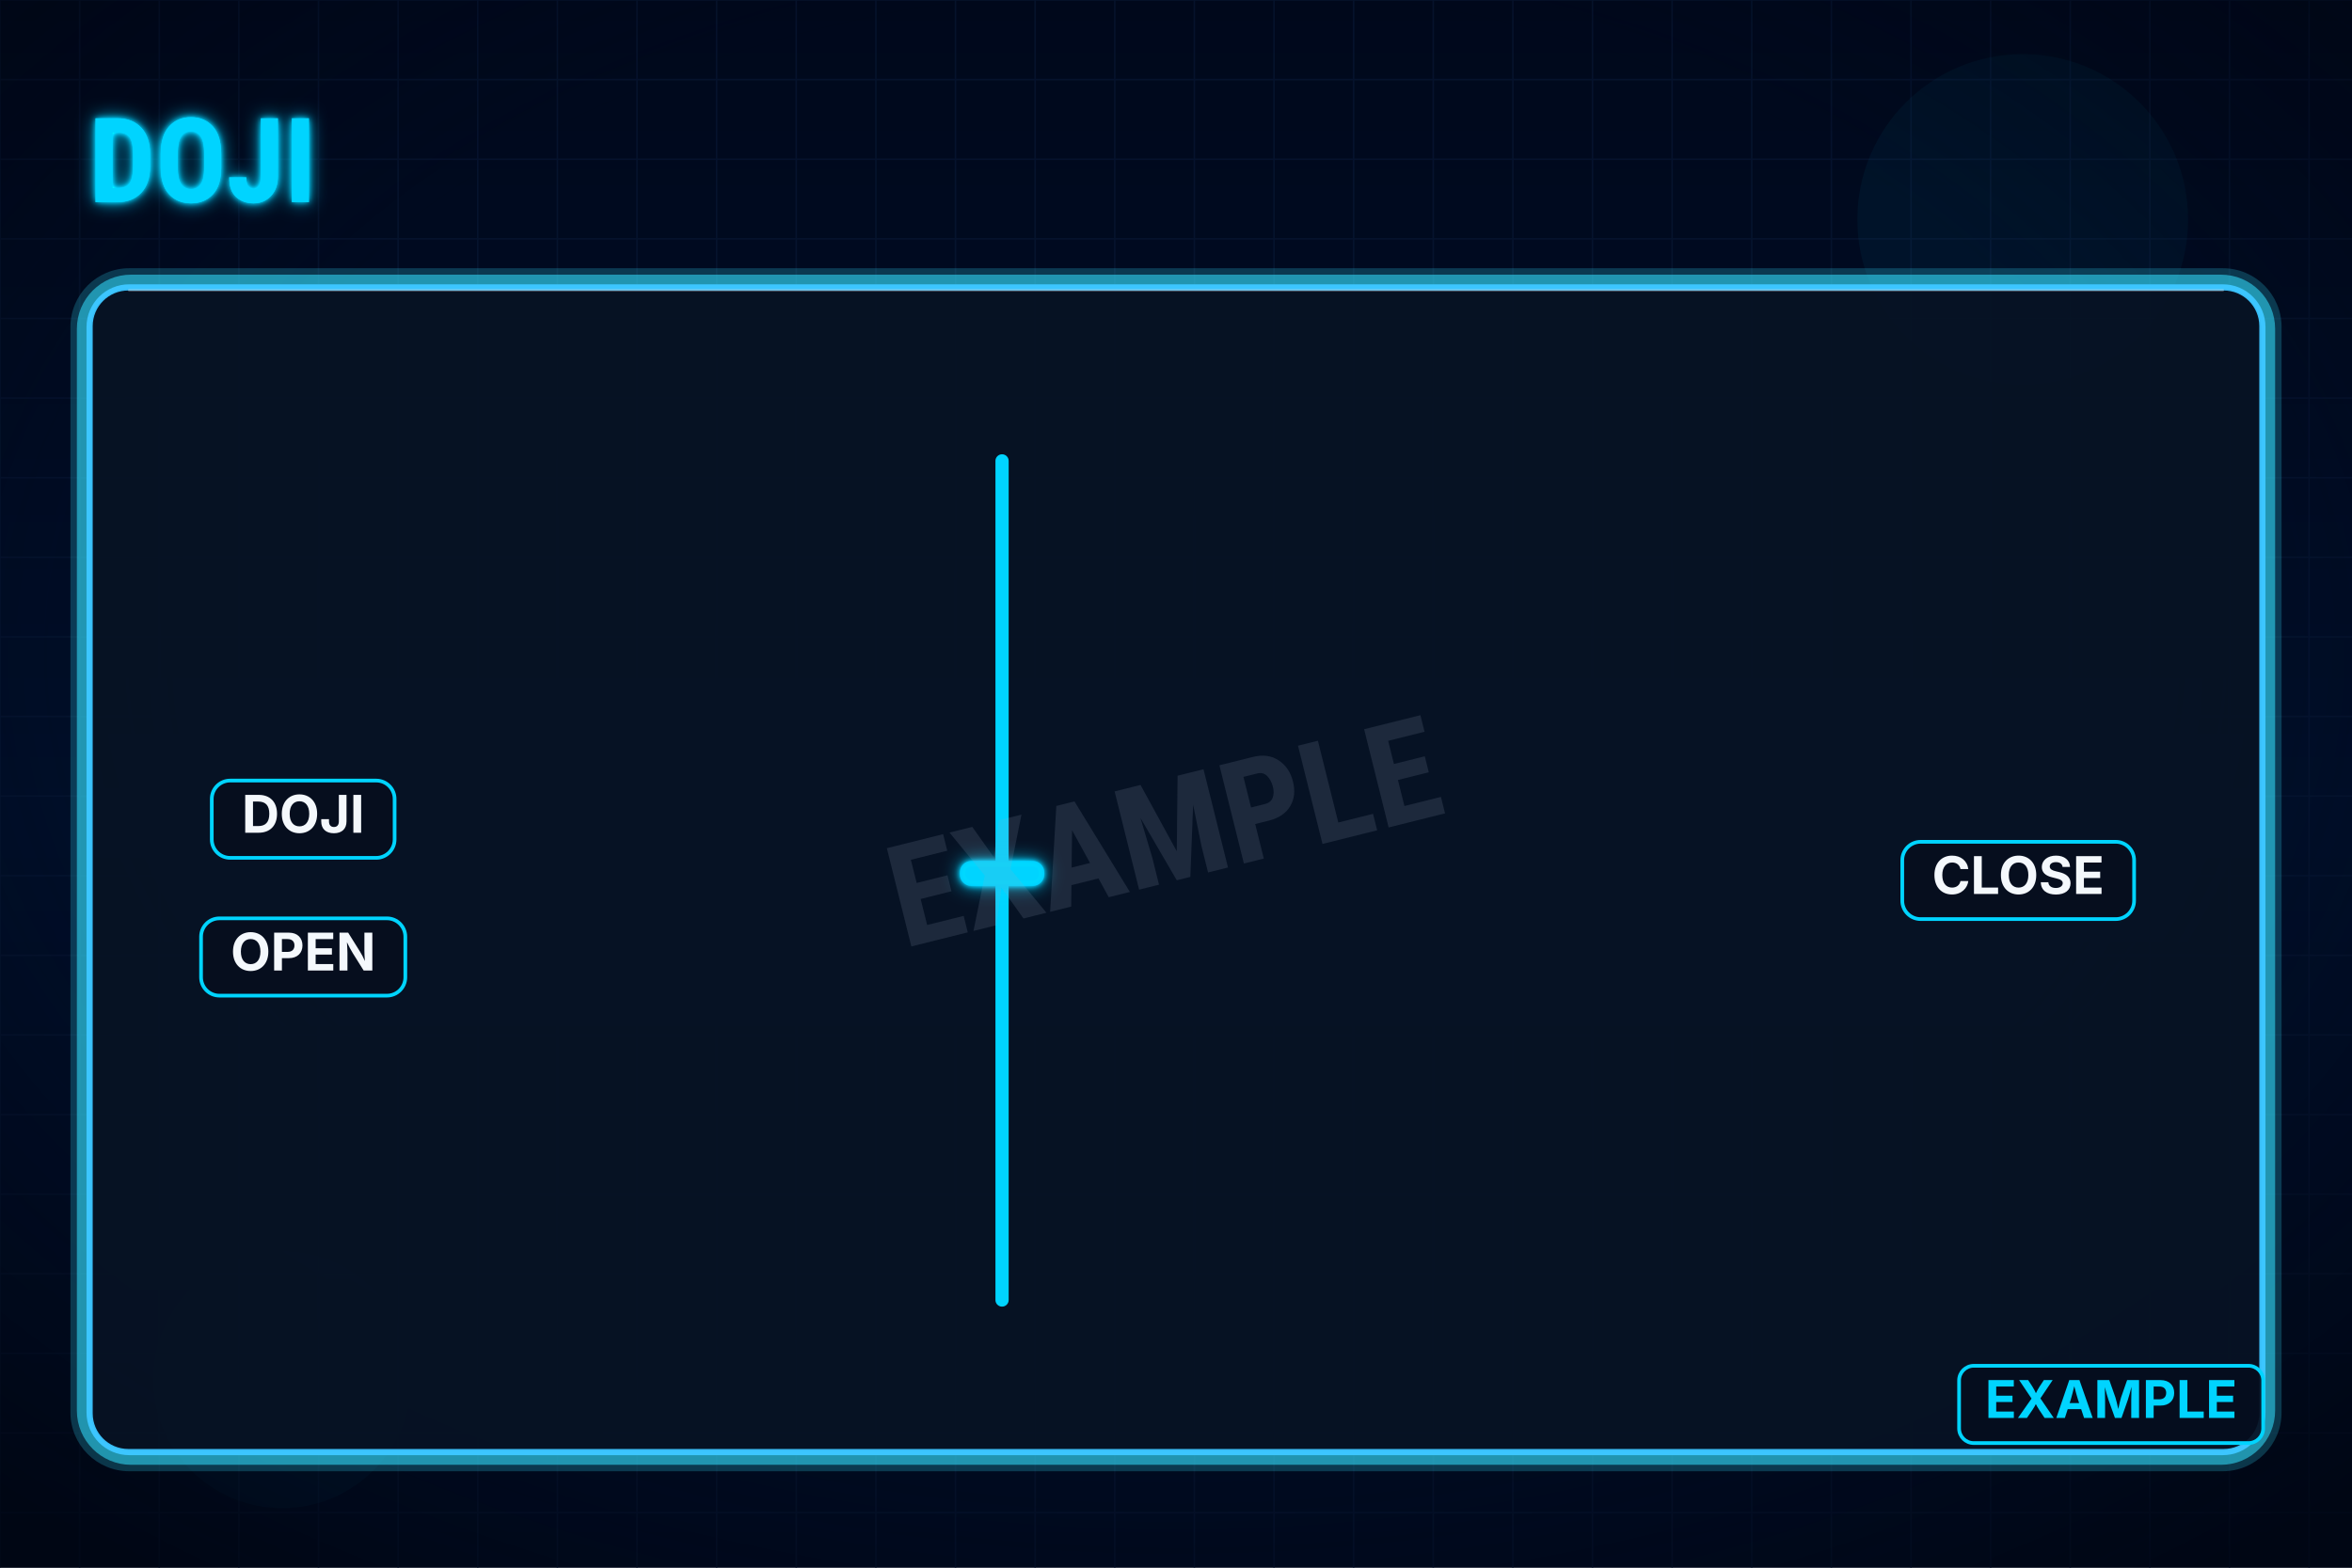
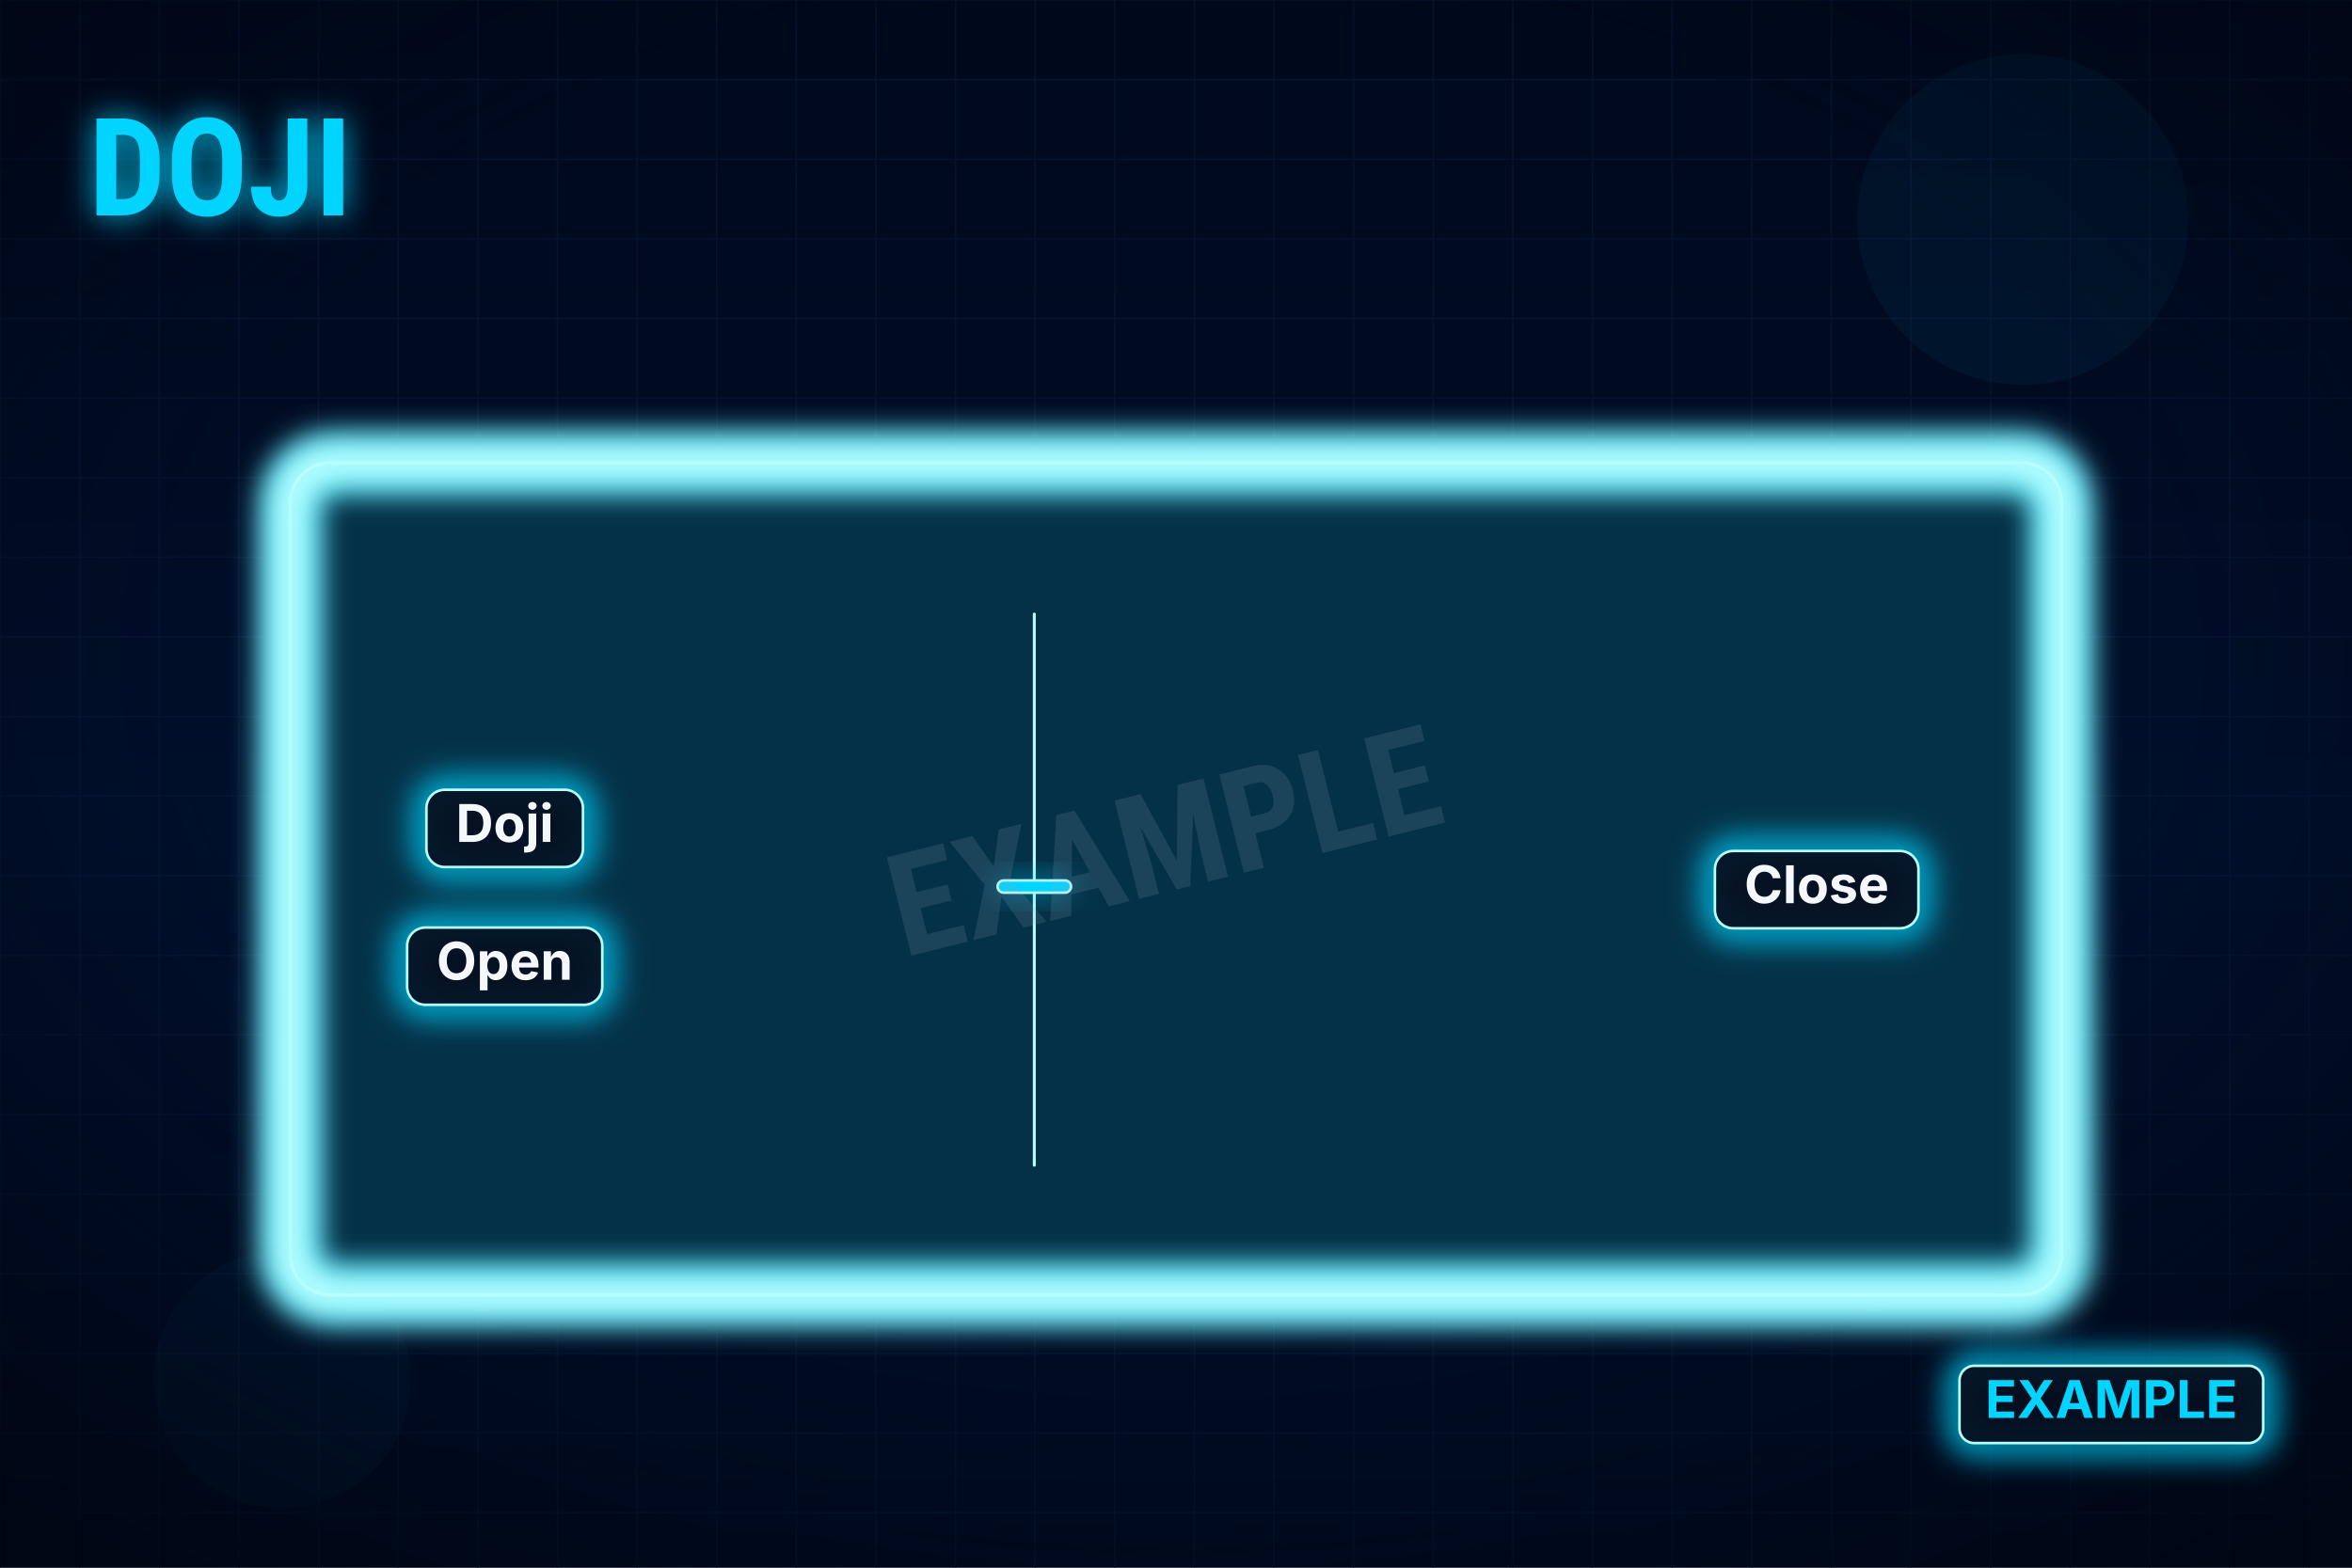
<svg xmlns="http://www.w3.org/2000/svg" width="1536" height="1024" viewBox="0 0 1536 1024">
  <defs>
    <style>
- @font-face { font-family: "Inter"; src: url("file:///agent/repos/claude/skills/illustration-engine/illustration_engine/assets/fonts/Inter-Regular.ttf") format("truetype"); font-weight: normal; font-style: normal; }
- @font-face { font-family: "Inter"; src: url("file:///agent/repos/claude/skills/illustration-engine/illustration_engine/assets/fonts/Inter-SemiBold.ttf") format("truetype"); font-weight: bold; font-style: normal; }
- @font-face { font-family: "Inter"; src: url("file:///agent/repos/claude/skills/illustration-engine/illustration_engine/assets/fonts/Inter-Bold.ttf") format("truetype"); font-weight: bold; font-style: normal; }
- @font-face { font-family: "Roboto Condensed"; src: url("file:///agent/repos/claude/skills/illustration-engine/illustration_engine/assets/fonts/RobotoCondensed-Bold.ttf") format("truetype"); font-weight: bold; font-style: normal; }
+ @font-face { font-family: "Inter"; src: url("file:///agent/repos/claude/skills/illustration-engine/illustration_engine/assets/fonts/Inter-Regular.ttf") format("truetype"); font-weight: 400; font-style: normal; }
+ @font-face { font-family: "Inter"; src: url("file:///agent/repos/claude/skills/illustration-engine/illustration_engine/assets/fonts/Inter-SemiBold.ttf") format("truetype"); font-weight: 600; font-style: normal; }
+ @font-face { font-family: "Inter"; src: url("file:///agent/repos/claude/skills/illustration-engine/illustration_engine/assets/fonts/Inter-Bold.ttf") format("truetype"); font-weight: 700; font-style: normal; }
+ @font-face { font-family: "Roboto Condensed"; src: url("file:///agent/repos/claude/skills/illustration-engine/illustration_engine/assets/fonts/RobotoCondensed-Bold.ttf") format("truetype"); font-weight: 700; font-style: normal; }
</style>
    <linearGradient id="bg1" x1="0" y1="0" x2="0" y2="1">
      <stop offset="0%" stop-color="#00081B" />
      <stop offset="52%" stop-color="#000F2A" />
      <stop offset="100%" stop-color="#000B21" />
    </linearGradient>
    <radialGradient id="vig2" cx="50%" cy="42%" r="72%">
      <stop offset="58%" stop-color="#00081B" stop-opacity="0" />
      <stop offset="100%" stop-color="#00040F" stop-opacity="0.72" />
    </radialGradient>
-     <filter id="bloom" x="-80%" y="-80%" width="260%" height="260%" color-interpolation-filters="sRGB">
-       <feGaussianBlur in="SourceGraphic" stdDeviation="6" result="wide" />
-       <feGaussianBlur in="SourceGraphic" stdDeviation="1.92" result="tight" />
-       <feComposite in="wide" in2="tight" operator="arithmetic" k1="0" k2="1" k3="1" k4="0" result="add" />
-       <feMerge>
-         <feMergeNode in="add" />
-         <feMergeNode in="SourceGraphic" />
-       </feMerge>
+     <filter id="bloom" x="-150%" y="-150%" width="400%" height="400%" color-interpolation-filters="sRGB">
+       <feGaussianBlur in="SourceGraphic" stdDeviation="10" />
    </filter>
  </defs>
  <rect x="0" y="0" width="1536" height="1024" rx="0" ry="0" fill="url(#bg1)" fill-opacity="1" stroke="none" stroke-width="0" stroke-opacity="1" />
  <g opacity="0.55">
    <line x1="0" y1="0" x2="0" y2="1024" stroke="#0A1A38" stroke-width="1" stroke-linecap="round" stroke-opacity="1" />
    <line x1="52" y1="0" x2="52" y2="1024" stroke="#0A1A38" stroke-width="1" stroke-linecap="round" stroke-opacity="1" />
    <line x1="104" y1="0" x2="104" y2="1024" stroke="#0A1A38" stroke-width="1" stroke-linecap="round" stroke-opacity="1" />
    <line x1="156" y1="0" x2="156" y2="1024" stroke="#0A1A38" stroke-width="1" stroke-linecap="round" stroke-opacity="1" />
    <line x1="208" y1="0" x2="208" y2="1024" stroke="#0A1A38" stroke-width="1" stroke-linecap="round" stroke-opacity="1" />
    <line x1="260" y1="0" x2="260" y2="1024" stroke="#0A1A38" stroke-width="1" stroke-linecap="round" stroke-opacity="1" />
    <line x1="312" y1="0" x2="312" y2="1024" stroke="#0A1A38" stroke-width="1" stroke-linecap="round" stroke-opacity="1" />
    <line x1="364" y1="0" x2="364" y2="1024" stroke="#0A1A38" stroke-width="1" stroke-linecap="round" stroke-opacity="1" />
    <line x1="416" y1="0" x2="416" y2="1024" stroke="#0A1A38" stroke-width="1" stroke-linecap="round" stroke-opacity="1" />
    <line x1="468" y1="0" x2="468" y2="1024" stroke="#0A1A38" stroke-width="1" stroke-linecap="round" stroke-opacity="1" />
    <line x1="520" y1="0" x2="520" y2="1024" stroke="#0A1A38" stroke-width="1" stroke-linecap="round" stroke-opacity="1" />
    <line x1="572" y1="0" x2="572" y2="1024" stroke="#0A1A38" stroke-width="1" stroke-linecap="round" stroke-opacity="1" />
    <line x1="624" y1="0" x2="624" y2="1024" stroke="#0A1A38" stroke-width="1" stroke-linecap="round" stroke-opacity="1" />
    <line x1="676" y1="0" x2="676" y2="1024" stroke="#0A1A38" stroke-width="1" stroke-linecap="round" stroke-opacity="1" />
    <line x1="728" y1="0" x2="728" y2="1024" stroke="#0A1A38" stroke-width="1" stroke-linecap="round" stroke-opacity="1" />
    <line x1="780" y1="0" x2="780" y2="1024" stroke="#0A1A38" stroke-width="1" stroke-linecap="round" stroke-opacity="1" />
    <line x1="832" y1="0" x2="832" y2="1024" stroke="#0A1A38" stroke-width="1" stroke-linecap="round" stroke-opacity="1" />
    <line x1="884" y1="0" x2="884" y2="1024" stroke="#0A1A38" stroke-width="1" stroke-linecap="round" stroke-opacity="1" />
    <line x1="936" y1="0" x2="936" y2="1024" stroke="#0A1A38" stroke-width="1" stroke-linecap="round" stroke-opacity="1" />
    <line x1="988" y1="0" x2="988" y2="1024" stroke="#0A1A38" stroke-width="1" stroke-linecap="round" stroke-opacity="1" />
    <line x1="1040" y1="0" x2="1040" y2="1024" stroke="#0A1A38" stroke-width="1" stroke-linecap="round" stroke-opacity="1" />
    <line x1="1092" y1="0" x2="1092" y2="1024" stroke="#0A1A38" stroke-width="1" stroke-linecap="round" stroke-opacity="1" />
    <line x1="1144" y1="0" x2="1144" y2="1024" stroke="#0A1A38" stroke-width="1" stroke-linecap="round" stroke-opacity="1" />
    <line x1="1196" y1="0" x2="1196" y2="1024" stroke="#0A1A38" stroke-width="1" stroke-linecap="round" stroke-opacity="1" />
    <line x1="1248" y1="0" x2="1248" y2="1024" stroke="#0A1A38" stroke-width="1" stroke-linecap="round" stroke-opacity="1" />
    <line x1="1300" y1="0" x2="1300" y2="1024" stroke="#0A1A38" stroke-width="1" stroke-linecap="round" stroke-opacity="1" />
    <line x1="1352" y1="0" x2="1352" y2="1024" stroke="#0A1A38" stroke-width="1" stroke-linecap="round" stroke-opacity="1" />
    <line x1="1404" y1="0" x2="1404" y2="1024" stroke="#0A1A38" stroke-width="1" stroke-linecap="round" stroke-opacity="1" />
    <line x1="1456" y1="0" x2="1456" y2="1024" stroke="#0A1A38" stroke-width="1" stroke-linecap="round" stroke-opacity="1" />
    <line x1="1508" y1="0" x2="1508" y2="1024" stroke="#0A1A38" stroke-width="1" stroke-linecap="round" stroke-opacity="1" />
    <line x1="0" y1="0" x2="1536" y2="0" stroke="#0A1A38" stroke-width="1" stroke-linecap="round" stroke-opacity="1" />
    <line x1="0" y1="52" x2="1536" y2="52" stroke="#0A1A38" stroke-width="1" stroke-linecap="round" stroke-opacity="1" />
    <line x1="0" y1="104" x2="1536" y2="104" stroke="#0A1A38" stroke-width="1" stroke-linecap="round" stroke-opacity="1" />
    <line x1="0" y1="156" x2="1536" y2="156" stroke="#0A1A38" stroke-width="1" stroke-linecap="round" stroke-opacity="1" />
    <line x1="0" y1="208" x2="1536" y2="208" stroke="#0A1A38" stroke-width="1" stroke-linecap="round" stroke-opacity="1" />
    <line x1="0" y1="260" x2="1536" y2="260" stroke="#0A1A38" stroke-width="1" stroke-linecap="round" stroke-opacity="1" />
    <line x1="0" y1="312" x2="1536" y2="312" stroke="#0A1A38" stroke-width="1" stroke-linecap="round" stroke-opacity="1" />
    <line x1="0" y1="364" x2="1536" y2="364" stroke="#0A1A38" stroke-width="1" stroke-linecap="round" stroke-opacity="1" />
    <line x1="0" y1="416" x2="1536" y2="416" stroke="#0A1A38" stroke-width="1" stroke-linecap="round" stroke-opacity="1" />
    <line x1="0" y1="468" x2="1536" y2="468" stroke="#0A1A38" stroke-width="1" stroke-linecap="round" stroke-opacity="1" />
    <line x1="0" y1="520" x2="1536" y2="520" stroke="#0A1A38" stroke-width="1" stroke-linecap="round" stroke-opacity="1" />
    <line x1="0" y1="572" x2="1536" y2="572" stroke="#0A1A38" stroke-width="1" stroke-linecap="round" stroke-opacity="1" />
    <line x1="0" y1="624" x2="1536" y2="624" stroke="#0A1A38" stroke-width="1" stroke-linecap="round" stroke-opacity="1" />
    <line x1="0" y1="676" x2="1536" y2="676" stroke="#0A1A38" stroke-width="1" stroke-linecap="round" stroke-opacity="1" />
    <line x1="0" y1="728" x2="1536" y2="728" stroke="#0A1A38" stroke-width="1" stroke-linecap="round" stroke-opacity="1" />
    <line x1="0" y1="780" x2="1536" y2="780" stroke="#0A1A38" stroke-width="1" stroke-linecap="round" stroke-opacity="1" />
    <line x1="0" y1="832" x2="1536" y2="832" stroke="#0A1A38" stroke-width="1" stroke-linecap="round" stroke-opacity="1" />
    <line x1="0" y1="884" x2="1536" y2="884" stroke="#0A1A38" stroke-width="1" stroke-linecap="round" stroke-opacity="1" />
    <line x1="0" y1="936" x2="1536" y2="936" stroke="#0A1A38" stroke-width="1" stroke-linecap="round" stroke-opacity="1" />
    <line x1="0" y1="988" x2="1536" y2="988" stroke="#0A1A38" stroke-width="1" stroke-linecap="round" stroke-opacity="1" />
  </g>
  <circle cx="1320.96" cy="143.36" r="108" fill="#00D4FF" fill-opacity="0.045" stroke="none" stroke-width="0" />
  <circle cx="184.32" cy="901.12" r="84" fill="#00D4FF" fill-opacity="0.045" stroke="none" stroke-width="0" />
  <rect x="0" y="0" width="1536" height="1024" rx="0" ry="0" fill="url(#vig2)" fill-opacity="1" stroke="none" stroke-width="0" stroke-opacity="1" />
-   <text x="58" y="132.04" fill="#00D4FF" fill-opacity="0.85" font-family="Roboto Condensed" font-weight="bold" font-size="77" text-anchor="start" filter="url(#bloom)">DOJI</text>
-   <text x="58" y="132.04" fill="#00D4FF" fill-opacity="1" font-family="Roboto Condensed" font-weight="bold" font-size="77" text-anchor="start">DOJI</text>
-   <rect x="46" y="175.2" width="1444" height="785.8" rx="38.4" ry="38.4" fill="#33E0FF" fill-opacity="0.22" stroke="none" stroke-width="0" stroke-opacity="1" />
-   <rect x="54.4" y="183.6" width="1427.2" height="769" rx="31.2" ry="31.2" fill="none" fill-opacity="1" stroke="#33E0FF" stroke-width="8.4" stroke-opacity="0.55" />
-   <rect x="58" y="187.2" width="1420" height="761.8" rx="26.4" ry="26.4" fill="#060E1E" fill-opacity="0.9" stroke="#3CC6FF" stroke-width="3" stroke-opacity="1" />
-   <rect x="59.8" y="189" width="1416.4" height="758.2" rx="24" ry="24" fill="none" fill-opacity="1" stroke="#3CC6FF" stroke-width="1.5" stroke-opacity="0.95" />
-   <line x1="84.4" y1="189.6" x2="1451.6" y2="189.6" stroke="#F4F8FC" stroke-width="1.68" stroke-linecap="round" stroke-opacity="0.28" />
-   <line x1="654.4" y1="301.05" x2="654.4" y2="849.15" stroke="#00D4FF" stroke-width="29.38" stroke-linecap="round" stroke-opacity="0.95" filter="url(#bloom)" />
-   <line x1="654.4" y1="301.05" x2="654.4" y2="849.15" stroke="#00D4FF" stroke-width="8.64" stroke-linecap="round" stroke-opacity="1" />
-   <rect x="626.8" y="562.36" width="55.2" height="16.34" rx="7.6" ry="7.6" fill="#00D4FF" fill-opacity="0.9" stroke="none" stroke-width="0" stroke-opacity="1" filter="url(#bloom)" />
-   <rect x="630.4" y="565.96" width="48" height="9.14" rx="4" ry="4" fill="#00D4FF" fill-opacity="1" stroke="none" stroke-width="0" stroke-opacity="1" />
-   <rect x="138.3" y="509.86" width="119.4" height="50.48" rx="12" ry="12" fill="#060E1E" fill-opacity="0.88" stroke="#00D4FF" stroke-width="2.4" stroke-opacity="1" />
-   <text x="198" y="543.94" fill="#F4F8FC" fill-opacity="1" font-family="Inter" font-weight="bold" font-size="34" text-anchor="middle">DOJI</text>
-   <rect x="131.3" y="599.86" width="133.4" height="50.48" rx="12" ry="12" fill="#060E1E" fill-opacity="0.88" stroke="#00D4FF" stroke-width="2.4" stroke-opacity="1" />
-   <text x="198" y="633.94" fill="#F4F8FC" fill-opacity="1" font-family="Inter" font-weight="bold" font-size="34" text-anchor="middle">OPEN</text>
-   <rect x="1242.3" y="549.86" width="151.4" height="50.48" rx="12" ry="12" fill="#060E1E" fill-opacity="0.88" stroke="#00D4FF" stroke-width="2.4" stroke-opacity="1" />
-   <text x="1318" y="583.94" fill="#F4F8FC" fill-opacity="1" font-family="Inter" font-weight="bold" font-size="34" text-anchor="middle">CLOSE</text>
-   <text x="768" y="575.1" fill="#9AA8BC" fill-opacity="0.16" font-family="Roboto Condensed" font-weight="bold" font-size="93" text-anchor="middle" transform="rotate(-14 768 575.1)">EXAMPLE</text>
-   <rect x="1279.4" y="892.12" width="198.6" height="50.48" rx="9.6" ry="9.6" fill="#060E1E" fill-opacity="0.92" stroke="#00D4FF" stroke-width="2.4" stroke-opacity="1" />
-   <text x="1378.7" y="926.2" fill="#00D4FF" fill-opacity="1" font-family="Inter" font-weight="bold" font-size="34" text-anchor="middle">EXAMPLE</text>
+   <text x="58" y="140.68" fill="#00D4FF" fill-opacity="0.9" font-family="Roboto Condensed" font-weight="700" font-size="89" text-anchor="start" filter="url(#bloom)">DOJI</text>
+   <text x="58" y="140.68" fill="#00D4FF" fill-opacity="1" font-family="Roboto Condensed" font-weight="700" font-size="89" text-anchor="start">DOJI</text>
+   <rect x="189.6" y="302.3" width="1156.8" height="543.6" rx="26.4" ry="26.4" fill="#060E1E" fill-opacity="0.9" stroke="none" stroke-width="0" stroke-opacity="1" />
+   <rect x="189.6" y="302.3" width="1156.8" height="543.6" rx="26.4" ry="26.4" fill="#00D4FF" fill-opacity="0.18" stroke="none" stroke-width="0" stroke-opacity="1" />
+   <rect x="189.6" y="302.3" width="1156.8" height="543.6" rx="26.4" ry="26.4" fill="none" fill-opacity="0.8" stroke="#00D4FF" stroke-width="32" stroke-opacity="1" filter="url(#bloom)" />
+   <rect x="189.6" y="302.3" width="1156.8" height="543.6" rx="26.4" ry="26.4" fill="none" fill-opacity="0.55" stroke="#B8FFFF" stroke-width="32" stroke-opacity="1" filter="url(#bloom)" />
+   <rect x="189.6" y="302.3" width="1156.8" height="543.6" rx="26.4" ry="26.4" fill="none" fill-opacity="1" stroke="#B8FFFF" stroke-width="2.04" stroke-opacity="1" />
+   <line x1="675.46" y1="401.1" x2="675.46" y2="761.1" stroke="#00D4FF" stroke-width="32" stroke-linecap="round" stroke-opacity="0.85" filter="url(#bloom)" />
+   <line x1="675.46" y1="401.1" x2="675.46" y2="761.1" stroke="#B8FFFF" stroke-width="1.92" stroke-linecap="round" stroke-opacity="1" />
+   <rect x="651.46" y="575.1" width="48" height="8" rx="4" ry="4" fill="#00D4FF" fill-opacity="0.7" stroke="none" stroke-width="0" stroke-opacity="1" filter="url(#bloom)" />
+   <rect x="651.46" y="575.1" width="48" height="8" rx="4" ry="4" fill="#00D4FF" fill-opacity="1" stroke="#B8FFFF" stroke-width="1.68" stroke-opacity="1" />
+   <rect x="278.48" y="515.86" width="102.24" height="50.48" rx="12" ry="12" fill="none" fill-opacity="0.85" stroke="#00D4FF" stroke-width="14.4" stroke-opacity="1" filter="url(#bloom)" />
+   <rect x="278.48" y="515.86" width="102.24" height="50.48" rx="12" ry="12" fill="#060E1E" fill-opacity="0.92" stroke="none" stroke-width="0" stroke-opacity="1" />
+   <rect x="278.48" y="515.86" width="102.24" height="50.48" rx="12" ry="12" fill="none" fill-opacity="1" stroke="#B8FFFF" stroke-width="1.68" stroke-opacity="1" />
+   <text x="329.6" y="549.94" fill="#F4F8FC" fill-opacity="1" font-family="Inter" font-weight="700" font-size="34" text-anchor="middle">Doji</text>
+   <rect x="265.87" y="605.86" width="127.46" height="50.48" rx="12" ry="12" fill="none" fill-opacity="0.85" stroke="#00D4FF" stroke-width="14.4" stroke-opacity="1" filter="url(#bloom)" />
+   <rect x="265.87" y="605.86" width="127.46" height="50.48" rx="12" ry="12" fill="#060E1E" fill-opacity="0.92" stroke="none" stroke-width="0" stroke-opacity="1" />
+   <rect x="265.87" y="605.86" width="127.46" height="50.48" rx="12" ry="12" fill="none" fill-opacity="1" stroke="#B8FFFF" stroke-width="1.68" stroke-opacity="1" />
+   <text x="329.6" y="639.94" fill="#F4F8FC" fill-opacity="1" font-family="Inter" font-weight="700" font-size="34" text-anchor="middle">Open</text>
+   <rect x="1119.93" y="555.86" width="132.93" height="50.48" rx="12" ry="12" fill="none" fill-opacity="0.85" stroke="#00D4FF" stroke-width="14.4" stroke-opacity="1" filter="url(#bloom)" />
+   <rect x="1119.93" y="555.86" width="132.93" height="50.48" rx="12" ry="12" fill="#060E1E" fill-opacity="0.92" stroke="none" stroke-width="0" stroke-opacity="1" />
+   <rect x="1119.93" y="555.86" width="132.93" height="50.48" rx="12" ry="12" fill="none" fill-opacity="1" stroke="#B8FFFF" stroke-width="1.68" stroke-opacity="1" />
+   <text x="1186.4" y="589.94" fill="#F4F8FC" fill-opacity="1" font-family="Inter" font-weight="700" font-size="34" text-anchor="middle">Close</text>
+   <text x="768" y="581.1" fill="#9AA8BC" fill-opacity="0.16" font-family="Roboto Condensed" font-weight="700" font-size="93" text-anchor="middle" transform="rotate(-14 768 581.1)">EXAMPLE</text>
+   <rect x="1279.67" y="892.12" width="198.33" height="50.48" rx="9.6" ry="9.6" fill="none" fill-opacity="0.85" stroke="#00D4FF" stroke-width="14.4" stroke-opacity="1" filter="url(#bloom)" />
+   <rect x="1279.67" y="892.12" width="198.33" height="50.48" rx="9.6" ry="9.6" fill="#060E1E" fill-opacity="0.92" stroke="none" stroke-width="0" stroke-opacity="1" />
+   <rect x="1279.67" y="892.12" width="198.33" height="50.48" rx="9.6" ry="9.6" fill="none" fill-opacity="1" stroke="#B8FFFF" stroke-width="1.68" stroke-opacity="1" />
+   <text x="1378.83" y="926.2" fill="#00D4FF" fill-opacity="1" font-family="Inter" font-weight="700" font-size="34" text-anchor="middle">EXAMPLE</text>
</svg>
